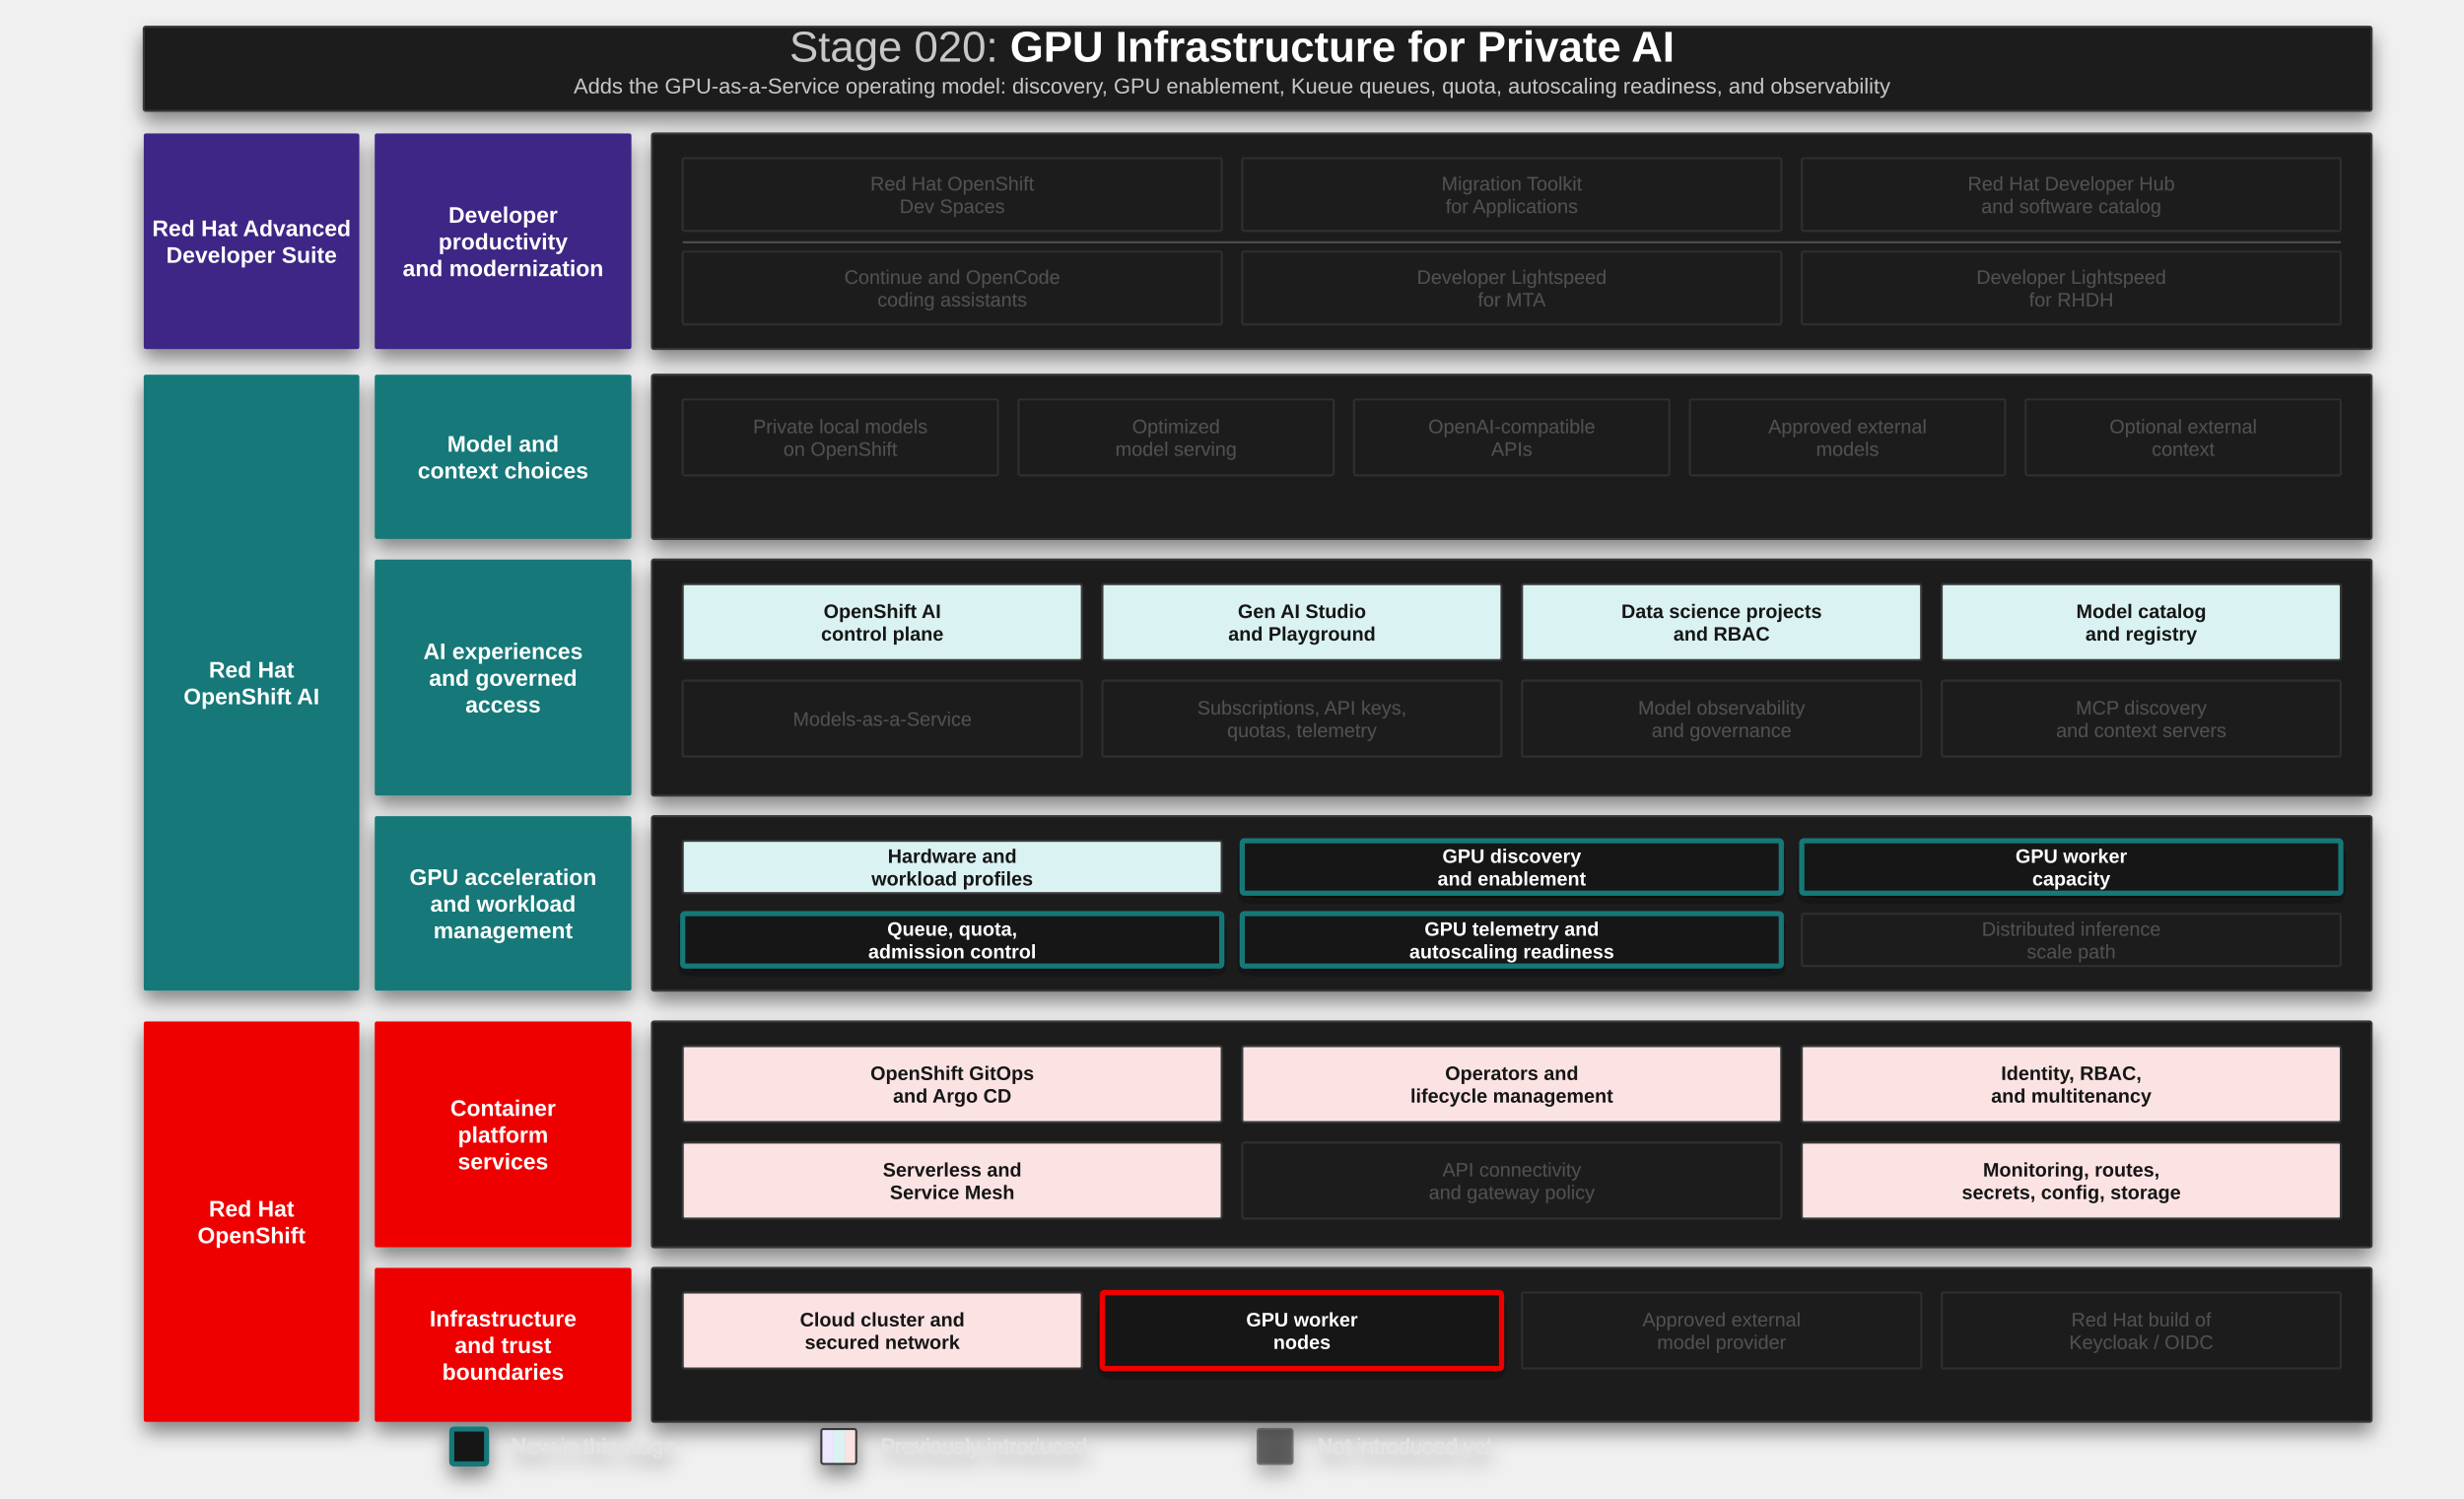
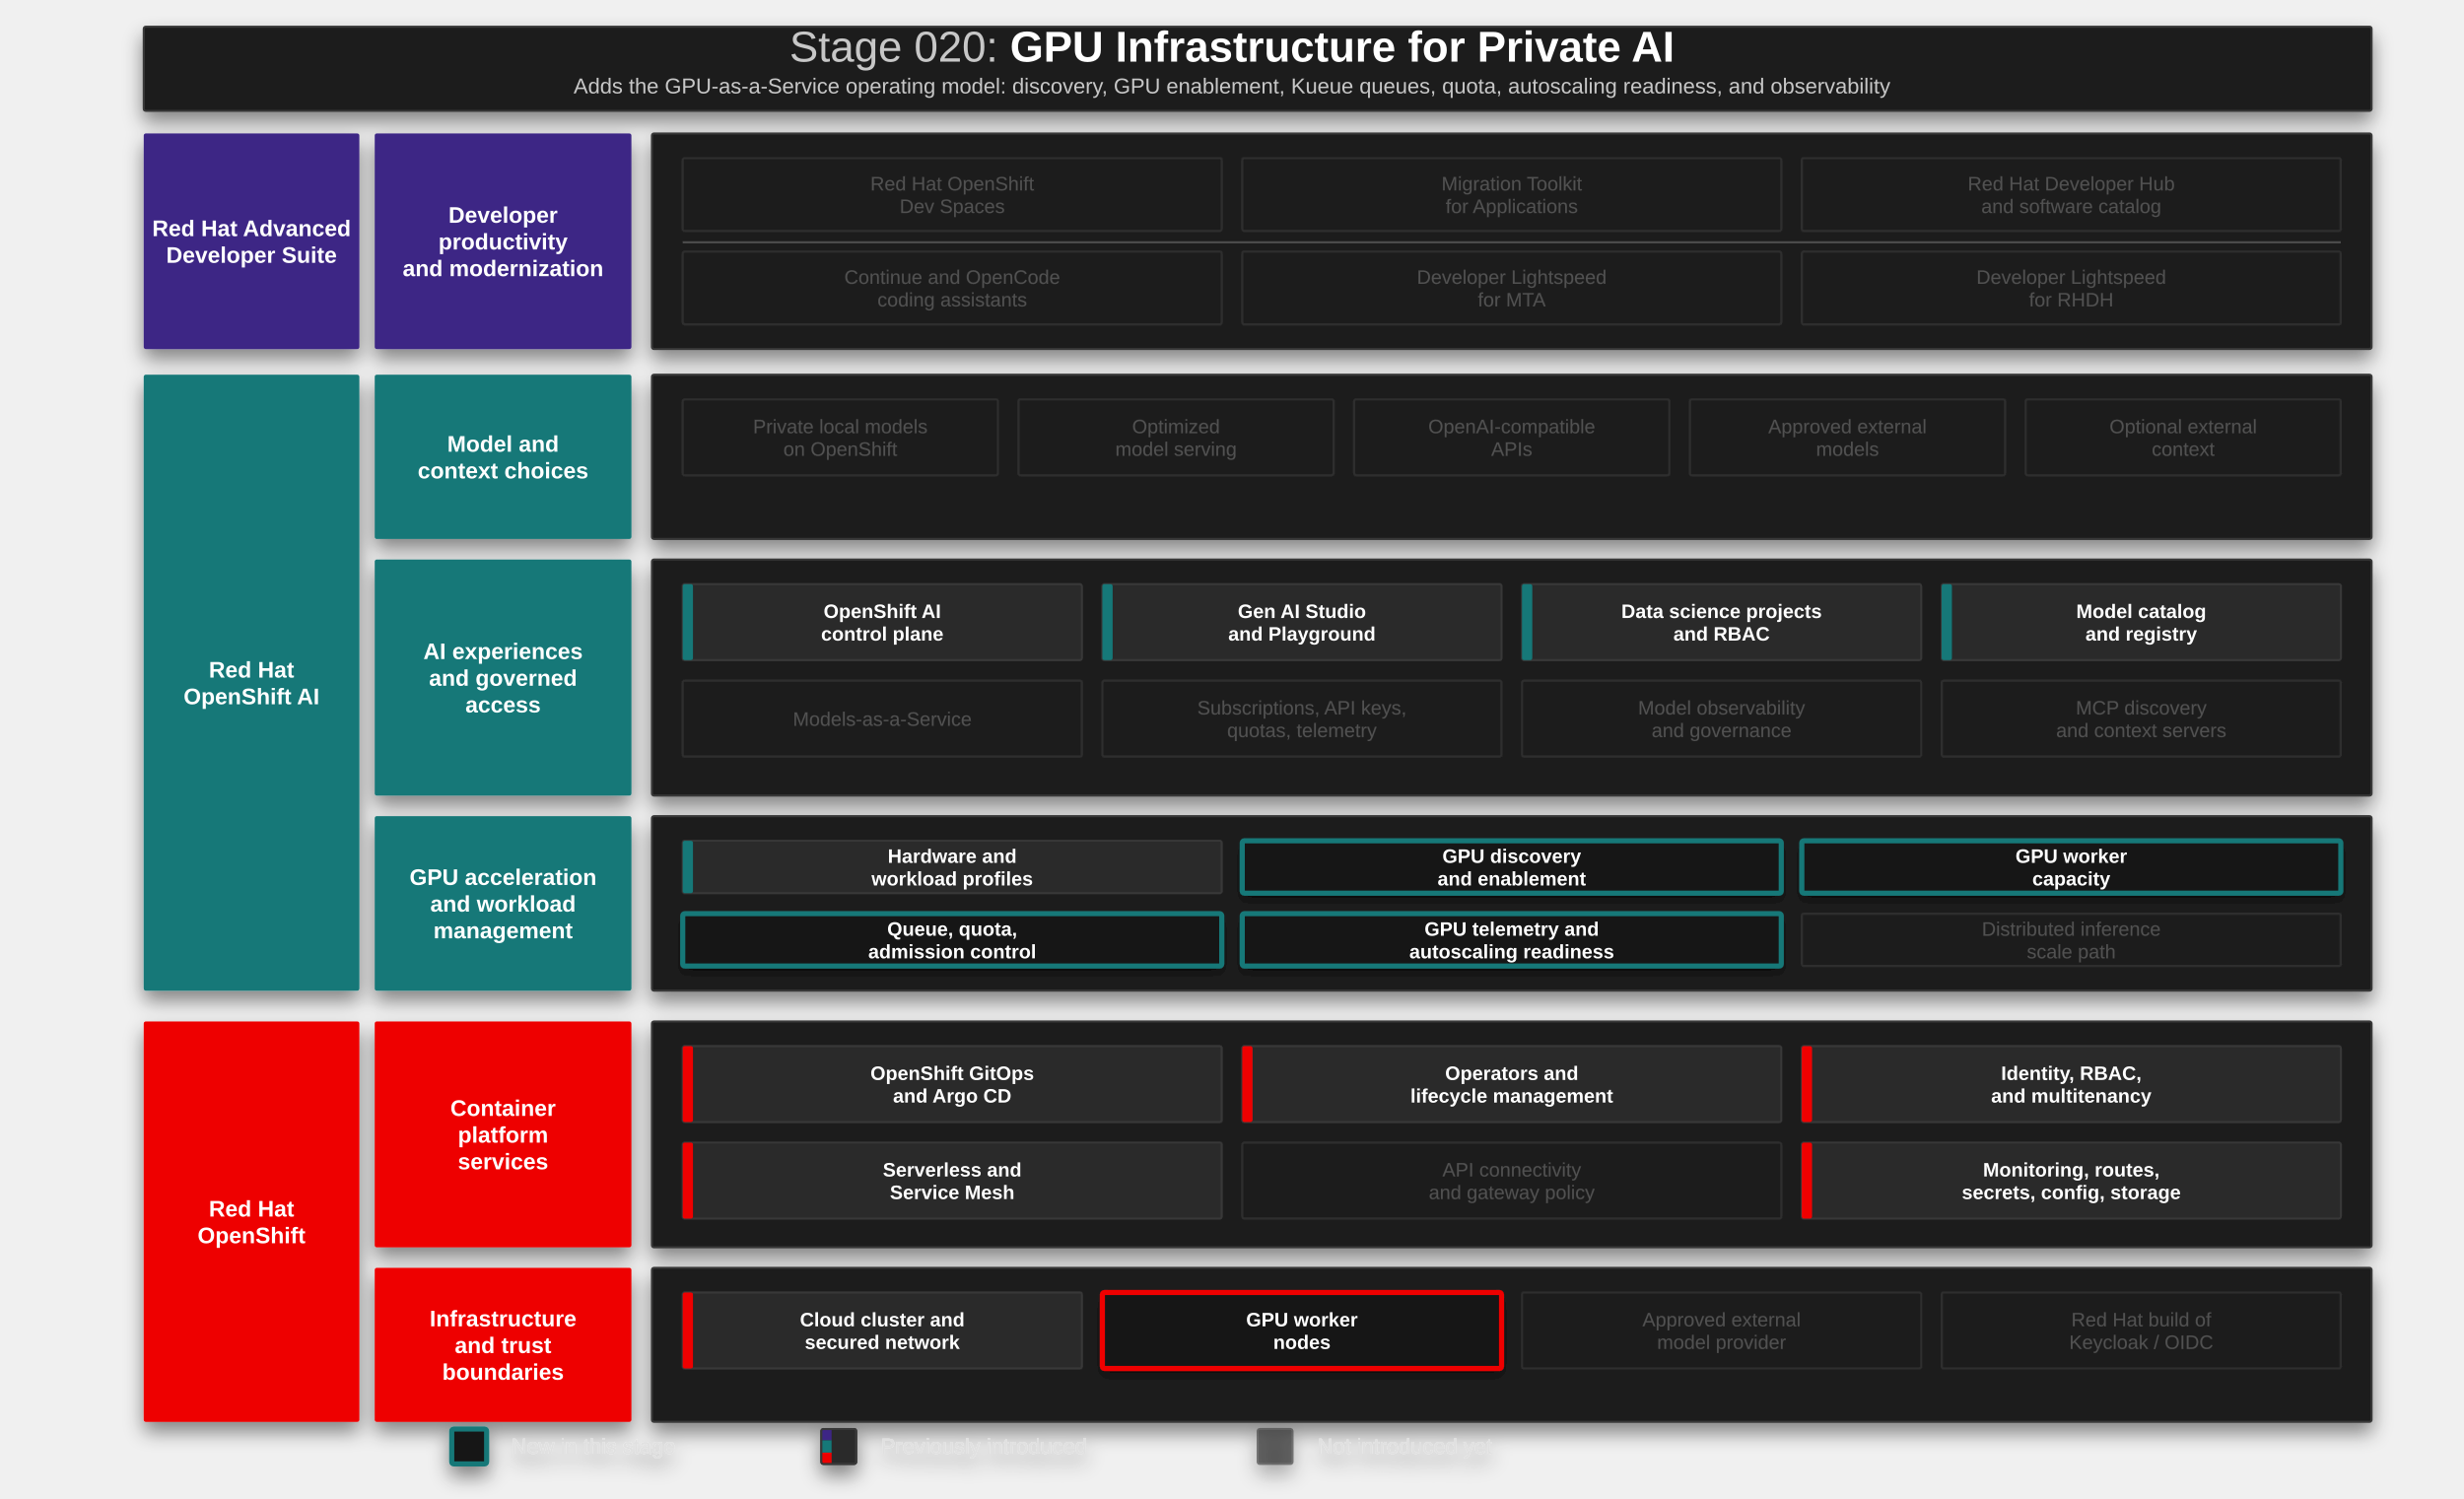
<svg xmlns="http://www.w3.org/2000/svg" width="2400" height="1460" viewBox="0 0 2400 1460" role="img" aria-labelledby="title desc">
  <style>.display{font-family:'Red Hat Display','Arial',sans-serif}.body{font-family:'Red Hat Text','Arial',sans-serif}</style>
  <defs>
    <filter id="lift" x="-20%" y="-20%" width="140%" height="140%">
      <feDropShadow dx="0" dy="6" stdDeviation="5" flood-color="#000" flood-opacity="0.55" />
    </filter>
    <filter id="panelShadow" x="-8%" y="-8%" width="116%" height="116%">
      <feDropShadow dx="0" dy="10" stdDeviation="9" flood-color="#000" flood-opacity="0.45" />
    </filter>
  </defs>
  <g filter="url(#panelShadow)">
    <rect x="140" y="26" width="2170" height="82" rx="2" fill="#1f1f1f" stroke="#383838" stroke-width="2" />
    <text x="1200" y="60" class="display" font-size="42" fill="#ffffff" font-weight="700" text-anchor="middle">
      <tspan fill="#c7c7c7" font-weight="500">Stage 020:</tspan> GPU Infrastructure for Private AI</text>
    <text x="1200" y="91" class="body" font-size="21" fill="#c7c7c7" text-anchor="middle">Adds the GPU-as-a-Service operating model: discovery, GPU enablement, Kueue queues, quota, autoscaling readiness, and observability</text>
    <rect x="140" y="130" width="210" height="210" rx="2" fill="#3d2785" stroke="#3d2785" stroke-width="0" />
    <text x="245" y="230" class="body" font-size="22" fill="#ffffff" font-weight="700" text-anchor="middle">Red Hat Advanced</text>
    <text x="245" y="256" class="body" font-size="22" fill="#ffffff" font-weight="700" text-anchor="middle">Developer Suite</text>
    <rect x="140" y="365" width="210" height="600" rx="2" fill="#147878" stroke="#147878" stroke-width="0" />
    <text x="245" y="660" class="body" font-size="22" fill="#ffffff" font-weight="700" text-anchor="middle">Red Hat</text>
    <text x="245" y="686" class="body" font-size="22" fill="#ffffff" font-weight="700" text-anchor="middle">OpenShift AI</text>
    <rect x="140" y="995" width="210" height="390" rx="2" fill="#ee0000" stroke="#ee0000" stroke-width="0" />
    <text x="245" y="1185" class="body" font-size="22" fill="#ffffff" font-weight="700" text-anchor="middle">Red Hat</text>
    <text x="245" y="1211" class="body" font-size="22" fill="#ffffff" font-weight="700" text-anchor="middle">OpenShift</text>
    <rect x="365" y="130" width="250" height="210" rx="2" fill="#3d2785" stroke="#3d2785" stroke-width="0" />
    <text x="490" y="217" class="body" font-size="22" fill="#ffffff" font-weight="700" text-anchor="middle">Developer</text>
    <text x="490" y="243" class="body" font-size="22" fill="#ffffff" font-weight="700" text-anchor="middle">productivity</text>
    <text x="490" y="269" class="body" font-size="22" fill="#ffffff" font-weight="700" text-anchor="middle">and modernization</text>
    <rect x="635" y="130" width="1675" height="210" rx="2" fill="#1f1f1f" stroke="#383838" stroke-width="2" />
    <g opacity="0.62">
      <rect x="665" y="154" width="525" height="71" rx="2" fill="#1f1f1f" stroke="#383838" stroke-width="2" />
      <text x="927.5" y="185.5" class="body" font-size="19" fill="#707070" font-weight="450" text-anchor="middle">Red Hat OpenShift</text>
      <text x="927.5" y="207.5" class="body" font-size="19" fill="#707070" font-weight="450" text-anchor="middle">Dev Spaces</text>
    </g>
    <g opacity="0.62">
      <rect x="1210" y="154" width="525" height="71" rx="2" fill="#1f1f1f" stroke="#383838" stroke-width="2" />
      <text x="1472.5" y="185.5" class="body" font-size="19" fill="#707070" font-weight="450" text-anchor="middle">Migration Toolkit</text>
      <text x="1472.5" y="207.5" class="body" font-size="19" fill="#707070" font-weight="450" text-anchor="middle">for Applications</text>
    </g>
    <g opacity="0.62">
      <rect x="1755" y="154" width="525" height="71" rx="2" fill="#1f1f1f" stroke="#383838" stroke-width="2" />
      <text x="2017.5" y="185.5" class="body" font-size="19" fill="#707070" font-weight="450" text-anchor="middle">Red Hat Developer Hub</text>
      <text x="2017.5" y="207.5" class="body" font-size="19" fill="#707070" font-weight="450" text-anchor="middle">and software catalog</text>
    </g>
    <g opacity="0.62">
      <rect x="665" y="245" width="525" height="71" rx="2" fill="#1f1f1f" stroke="#383838" stroke-width="2" />
      <text x="927.5" y="276.5" class="body" font-size="19" fill="#707070" font-weight="450" text-anchor="middle">Continue and OpenCode</text>
      <text x="927.5" y="298.5" class="body" font-size="19" fill="#707070" font-weight="450" text-anchor="middle">coding assistants</text>
    </g>
    <g opacity="0.62">
      <rect x="1210" y="245" width="525" height="71" rx="2" fill="#1f1f1f" stroke="#383838" stroke-width="2" />
      <text x="1472.5" y="276.5" class="body" font-size="19" fill="#707070" font-weight="450" text-anchor="middle">Developer Lightspeed</text>
      <text x="1472.5" y="298.5" class="body" font-size="19" fill="#707070" font-weight="450" text-anchor="middle">for MTA</text>
    </g>
    <g opacity="0.62">
      <rect x="1755" y="245" width="525" height="71" rx="2" fill="#1f1f1f" stroke="#383838" stroke-width="2" />
      <text x="2017.5" y="276.5" class="body" font-size="19" fill="#707070" font-weight="450" text-anchor="middle">Developer Lightspeed</text>
      <text x="2017.5" y="298.5" class="body" font-size="19" fill="#707070" font-weight="450" text-anchor="middle">for RHDH</text>
    </g>
    <line x1="665" y1="236" x2="2280" y2="236" stroke="#4d4d4d" stroke-width="2" />
    <rect x="365" y="365" width="250" height="160" rx="2" fill="#147878" stroke="#147878" stroke-width="0" />
    <text x="490" y="440" class="body" font-size="22" fill="#ffffff" font-weight="700" text-anchor="middle">Model and</text>
    <text x="490" y="466" class="body" font-size="22" fill="#ffffff" font-weight="700" text-anchor="middle">context choices</text>
    <rect x="635" y="365" width="1675" height="160" rx="2" fill="#1f1f1f" stroke="#383838" stroke-width="2" />
    <g opacity="0.62">
      <rect x="665" y="389" width="307" height="74" rx="2" fill="#1f1f1f" stroke="#383838" stroke-width="2" />
      <text x="818.5" y="422" class="body" font-size="19" fill="#707070" font-weight="450" text-anchor="middle">Private local models</text>
      <text x="818.5" y="444" class="body" font-size="19" fill="#707070" font-weight="450" text-anchor="middle">on OpenShift</text>
    </g>
    <g opacity="0.62">
      <rect x="992" y="389" width="307" height="74" rx="2" fill="#1f1f1f" stroke="#383838" stroke-width="2" />
      <text x="1145.5" y="422" class="body" font-size="19" fill="#707070" font-weight="450" text-anchor="middle">Optimized</text>
      <text x="1145.5" y="444" class="body" font-size="19" fill="#707070" font-weight="450" text-anchor="middle">model serving</text>
    </g>
    <g opacity="0.62">
      <rect x="1319" y="389" width="307" height="74" rx="2" fill="#1f1f1f" stroke="#383838" stroke-width="2" />
      <text x="1472.5" y="422" class="body" font-size="19" fill="#707070" font-weight="450" text-anchor="middle">OpenAI-compatible</text>
      <text x="1472.5" y="444" class="body" font-size="19" fill="#707070" font-weight="450" text-anchor="middle">APIs</text>
    </g>
    <g opacity="0.62">
      <rect x="1646" y="389" width="307" height="74" rx="2" fill="#1f1f1f" stroke="#383838" stroke-width="2" />
      <text x="1799.5" y="422" class="body" font-size="19" fill="#707070" font-weight="450" text-anchor="middle">Approved external</text>
      <text x="1799.5" y="444" class="body" font-size="19" fill="#707070" font-weight="450" text-anchor="middle">models</text>
    </g>
    <g opacity="0.62">
      <rect x="1973" y="389" width="307" height="74" rx="2" fill="#1f1f1f" stroke="#383838" stroke-width="2" />
      <text x="2126.5" y="422" class="body" font-size="19" fill="#707070" font-weight="450" text-anchor="middle">Optional external</text>
      <text x="2126.5" y="444" class="body" font-size="19" fill="#707070" font-weight="450" text-anchor="middle">context</text>
    </g>
    <rect x="365" y="545" width="250" height="230" rx="2" fill="#147878" stroke="#147878" stroke-width="0" />
    <text x="490" y="642" class="body" font-size="22" fill="#ffffff" font-weight="700" text-anchor="middle">AI experiences</text>
    <text x="490" y="668" class="body" font-size="22" fill="#ffffff" font-weight="700" text-anchor="middle">and governed</text>
    <text x="490" y="694" class="body" font-size="22" fill="#ffffff" font-weight="700" text-anchor="middle">access</text>
    <rect x="635" y="545" width="1675" height="230" rx="2" fill="#1f1f1f" stroke="#383838" stroke-width="2" />
    <g>
-       <rect x="665" y="569" width="388.75" height="74" rx="2" fill="#daf2f2" stroke="#383838" stroke-width="2" />
-       <text x="859.375" y="602" class="body" font-size="19" fill="#151515" font-weight="650" text-anchor="middle">OpenShift AI</text>
-       <text x="859.375" y="624" class="body" font-size="19" fill="#151515" font-weight="650" text-anchor="middle">control plane</text>
-     </g>
-     <g>
-       <rect x="1073.75" y="569" width="388.75" height="74" rx="2" fill="#daf2f2" stroke="#383838" stroke-width="2" />
-       <text x="1268.125" y="602" class="body" font-size="19" fill="#151515" font-weight="650" text-anchor="middle">Gen AI Studio</text>
-       <text x="1268.125" y="624" class="body" font-size="19" fill="#151515" font-weight="650" text-anchor="middle">and Playground</text>
-     </g>
-     <g>
-       <rect x="1482.5" y="569" width="388.75" height="74" rx="2" fill="#daf2f2" stroke="#383838" stroke-width="2" />
-       <text x="1676.875" y="602" class="body" font-size="19" fill="#151515" font-weight="650" text-anchor="middle">Data science projects</text>
-       <text x="1676.875" y="624" class="body" font-size="19" fill="#151515" font-weight="650" text-anchor="middle">and RBAC</text>
-     </g>
-     <g>
-       <rect x="1891.25" y="569" width="388.75" height="74" rx="2" fill="#daf2f2" stroke="#383838" stroke-width="2" />
-       <text x="2085.625" y="602" class="body" font-size="19" fill="#151515" font-weight="650" text-anchor="middle">Model catalog</text>
-       <text x="2085.625" y="624" class="body" font-size="19" fill="#151515" font-weight="650" text-anchor="middle">and registry</text>
+       <rect x="665" y="569" width="388.75" height="74" rx="2" fill="#292929" stroke="#383838" stroke-width="2" />
+       <rect x="665" y="569" width="10" height="74" rx="2" fill="#147878" stroke="#147878" stroke-width="0" />
+       <text x="859.375" y="602" class="body" font-size="19" fill="#ffffff" font-weight="550" text-anchor="middle">OpenShift AI</text>
+       <text x="859.375" y="624" class="body" font-size="19" fill="#ffffff" font-weight="550" text-anchor="middle">control plane</text>
+     </g>
+     <g>
+       <rect x="1073.75" y="569" width="388.75" height="74" rx="2" fill="#292929" stroke="#383838" stroke-width="2" />
+       <rect x="1073.75" y="569" width="10" height="74" rx="2" fill="#147878" stroke="#147878" stroke-width="0" />
+       <text x="1268.125" y="602" class="body" font-size="19" fill="#ffffff" font-weight="550" text-anchor="middle">Gen AI Studio</text>
+       <text x="1268.125" y="624" class="body" font-size="19" fill="#ffffff" font-weight="550" text-anchor="middle">and Playground</text>
+     </g>
+     <g>
+       <rect x="1482.5" y="569" width="388.75" height="74" rx="2" fill="#292929" stroke="#383838" stroke-width="2" />
+       <rect x="1482.5" y="569" width="10" height="74" rx="2" fill="#147878" stroke="#147878" stroke-width="0" />
+       <text x="1676.875" y="602" class="body" font-size="19" fill="#ffffff" font-weight="550" text-anchor="middle">Data science projects</text>
+       <text x="1676.875" y="624" class="body" font-size="19" fill="#ffffff" font-weight="550" text-anchor="middle">and RBAC</text>
+     </g>
+     <g>
+       <rect x="1891.25" y="569" width="388.75" height="74" rx="2" fill="#292929" stroke="#383838" stroke-width="2" />
+       <rect x="1891.25" y="569" width="10" height="74" rx="2" fill="#147878" stroke="#147878" stroke-width="0" />
+       <text x="2085.625" y="602" class="body" font-size="19" fill="#ffffff" font-weight="550" text-anchor="middle">Model catalog</text>
+       <text x="2085.625" y="624" class="body" font-size="19" fill="#ffffff" font-weight="550" text-anchor="middle">and registry</text>
    </g>
    <g opacity="0.62">
      <rect x="665" y="663" width="388.75" height="74" rx="2" fill="#1f1f1f" stroke="#383838" stroke-width="2" />
      <text x="859.375" y="707" class="body" font-size="19" fill="#707070" font-weight="450" text-anchor="middle">Models-as-a-Service</text>
    </g>
    <g opacity="0.62">
      <rect x="1073.75" y="663" width="388.75" height="74" rx="2" fill="#1f1f1f" stroke="#383838" stroke-width="2" />
      <text x="1268.125" y="696" class="body" font-size="19" fill="#707070" font-weight="450" text-anchor="middle">Subscriptions, API keys,</text>
      <text x="1268.125" y="718" class="body" font-size="19" fill="#707070" font-weight="450" text-anchor="middle">quotas, telemetry</text>
    </g>
    <g opacity="0.62">
      <rect x="1482.5" y="663" width="388.75" height="74" rx="2" fill="#1f1f1f" stroke="#383838" stroke-width="2" />
      <text x="1676.875" y="696" class="body" font-size="19" fill="#707070" font-weight="450" text-anchor="middle">Model observability</text>
      <text x="1676.875" y="718" class="body" font-size="19" fill="#707070" font-weight="450" text-anchor="middle">and governance</text>
    </g>
    <g opacity="0.62">
      <rect x="1891.25" y="663" width="388.75" height="74" rx="2" fill="#1f1f1f" stroke="#383838" stroke-width="2" />
      <text x="2085.625" y="696" class="body" font-size="19" fill="#707070" font-weight="450" text-anchor="middle">MCP discovery</text>
      <text x="2085.625" y="718" class="body" font-size="19" fill="#707070" font-weight="450" text-anchor="middle">and context servers</text>
    </g>
    <rect x="365" y="795" width="250" height="170" rx="2" fill="#147878" stroke="#147878" stroke-width="0" />
    <text x="490" y="862" class="body" font-size="22" fill="#ffffff" font-weight="700" text-anchor="middle">GPU acceleration</text>
    <text x="490" y="888" class="body" font-size="22" fill="#ffffff" font-weight="700" text-anchor="middle">and workload</text>
    <text x="490" y="914" class="body" font-size="22" fill="#ffffff" font-weight="700" text-anchor="middle">management</text>
    <rect x="635" y="795" width="1675" height="170" rx="2" fill="#1f1f1f" stroke="#383838" stroke-width="2" />
    <g>
-       <rect x="665" y="819" width="525" height="51" rx="2" fill="#daf2f2" stroke="#383838" stroke-width="2" />
-       <text x="927.5" y="840.5" class="body" font-size="19" fill="#151515" font-weight="650" text-anchor="middle">Hardware and</text>
-       <text x="927.5" y="862.5" class="body" font-size="19" fill="#151515" font-weight="650" text-anchor="middle">workload profiles</text>
+       <rect x="665" y="819" width="525" height="51" rx="2" fill="#292929" stroke="#383838" stroke-width="2" />
+       <rect x="665" y="819" width="10" height="51" rx="2" fill="#147878" stroke="#147878" stroke-width="0" />
+       <text x="927.5" y="840.5" class="body" font-size="19" fill="#ffffff" font-weight="550" text-anchor="middle">Hardware and</text>
+       <text x="927.5" y="862.5" class="body" font-size="19" fill="#ffffff" font-weight="550" text-anchor="middle">workload profiles</text>
    </g>
    <g filter="url(#lift)">
      <rect x="1210" y="819" width="525" height="51" rx="2" fill="#151515" stroke="#147878" stroke-width="5" />
      <text x="1472.5" y="840.5" class="body" font-size="19" fill="#ffffff" font-weight="700" text-anchor="middle">GPU discovery</text>
      <text x="1472.5" y="862.5" class="body" font-size="19" fill="#ffffff" font-weight="700" text-anchor="middle">and enablement</text>
    </g>
    <g filter="url(#lift)">
      <rect x="1755" y="819" width="525" height="51" rx="2" fill="#151515" stroke="#147878" stroke-width="5" />
      <text x="2017.5" y="840.5" class="body" font-size="19" fill="#ffffff" font-weight="700" text-anchor="middle">GPU worker</text>
      <text x="2017.5" y="862.5" class="body" font-size="19" fill="#ffffff" font-weight="700" text-anchor="middle">capacity</text>
    </g>
    <g filter="url(#lift)">
      <rect x="665" y="890" width="525" height="51" rx="2" fill="#151515" stroke="#147878" stroke-width="5" />
      <text x="927.5" y="911.5" class="body" font-size="19" fill="#ffffff" font-weight="700" text-anchor="middle">Queue, quota,</text>
      <text x="927.5" y="933.5" class="body" font-size="19" fill="#ffffff" font-weight="700" text-anchor="middle">admission control</text>
    </g>
    <g filter="url(#lift)">
      <rect x="1210" y="890" width="525" height="51" rx="2" fill="#151515" stroke="#147878" stroke-width="5" />
      <text x="1472.5" y="911.5" class="body" font-size="19" fill="#ffffff" font-weight="700" text-anchor="middle">GPU telemetry and</text>
      <text x="1472.5" y="933.5" class="body" font-size="19" fill="#ffffff" font-weight="700" text-anchor="middle">autoscaling readiness</text>
    </g>
    <g opacity="0.62">
      <rect x="1755" y="890" width="525" height="51" rx="2" fill="#1f1f1f" stroke="#383838" stroke-width="2" />
      <text x="2017.5" y="911.5" class="body" font-size="19" fill="#707070" font-weight="450" text-anchor="middle">Distributed inference</text>
      <text x="2017.5" y="933.5" class="body" font-size="19" fill="#707070" font-weight="450" text-anchor="middle">scale path</text>
    </g>
    <rect x="365" y="995" width="250" height="220" rx="2" fill="#ee0000" stroke="#ee0000" stroke-width="0" />
    <text x="490" y="1087" class="body" font-size="22" fill="#ffffff" font-weight="700" text-anchor="middle">Container</text>
    <text x="490" y="1113" class="body" font-size="22" fill="#ffffff" font-weight="700" text-anchor="middle">platform</text>
    <text x="490" y="1139" class="body" font-size="22" fill="#ffffff" font-weight="700" text-anchor="middle">services</text>
    <rect x="635" y="995" width="1675" height="220" rx="2" fill="#1f1f1f" stroke="#383838" stroke-width="2" />
    <g>
-       <rect x="665" y="1019" width="525" height="74" rx="2" fill="#fce3e3" stroke="#383838" stroke-width="2" />
-       <text x="927.5" y="1052" class="body" font-size="19" fill="#151515" font-weight="650" text-anchor="middle">OpenShift GitOps</text>
-       <text x="927.5" y="1074" class="body" font-size="19" fill="#151515" font-weight="650" text-anchor="middle">and Argo CD</text>
-     </g>
-     <g>
-       <rect x="1210" y="1019" width="525" height="74" rx="2" fill="#fce3e3" stroke="#383838" stroke-width="2" />
-       <text x="1472.5" y="1052" class="body" font-size="19" fill="#151515" font-weight="650" text-anchor="middle">Operators and</text>
-       <text x="1472.5" y="1074" class="body" font-size="19" fill="#151515" font-weight="650" text-anchor="middle">lifecycle management</text>
-     </g>
-     <g>
-       <rect x="1755" y="1019" width="525" height="74" rx="2" fill="#fce3e3" stroke="#383838" stroke-width="2" />
-       <text x="2017.5" y="1052" class="body" font-size="19" fill="#151515" font-weight="650" text-anchor="middle">Identity, RBAC,</text>
-       <text x="2017.5" y="1074" class="body" font-size="19" fill="#151515" font-weight="650" text-anchor="middle">and multitenancy</text>
-     </g>
-     <g>
-       <rect x="665" y="1113" width="525" height="74" rx="2" fill="#fce3e3" stroke="#383838" stroke-width="2" />
-       <text x="927.5" y="1146" class="body" font-size="19" fill="#151515" font-weight="650" text-anchor="middle">Serverless and</text>
-       <text x="927.5" y="1168" class="body" font-size="19" fill="#151515" font-weight="650" text-anchor="middle">Service Mesh</text>
+       <rect x="665" y="1019" width="525" height="74" rx="2" fill="#292929" stroke="#383838" stroke-width="2" />
+       <rect x="665" y="1019" width="10" height="74" rx="2" fill="#ee0000" stroke="#ee0000" stroke-width="0" />
+       <text x="927.5" y="1052" class="body" font-size="19" fill="#ffffff" font-weight="550" text-anchor="middle">OpenShift GitOps</text>
+       <text x="927.5" y="1074" class="body" font-size="19" fill="#ffffff" font-weight="550" text-anchor="middle">and Argo CD</text>
+     </g>
+     <g>
+       <rect x="1210" y="1019" width="525" height="74" rx="2" fill="#292929" stroke="#383838" stroke-width="2" />
+       <rect x="1210" y="1019" width="10" height="74" rx="2" fill="#ee0000" stroke="#ee0000" stroke-width="0" />
+       <text x="1472.5" y="1052" class="body" font-size="19" fill="#ffffff" font-weight="550" text-anchor="middle">Operators and</text>
+       <text x="1472.5" y="1074" class="body" font-size="19" fill="#ffffff" font-weight="550" text-anchor="middle">lifecycle management</text>
+     </g>
+     <g>
+       <rect x="1755" y="1019" width="525" height="74" rx="2" fill="#292929" stroke="#383838" stroke-width="2" />
+       <rect x="1755" y="1019" width="10" height="74" rx="2" fill="#ee0000" stroke="#ee0000" stroke-width="0" />
+       <text x="2017.5" y="1052" class="body" font-size="19" fill="#ffffff" font-weight="550" text-anchor="middle">Identity, RBAC,</text>
+       <text x="2017.5" y="1074" class="body" font-size="19" fill="#ffffff" font-weight="550" text-anchor="middle">and multitenancy</text>
+     </g>
+     <g>
+       <rect x="665" y="1113" width="525" height="74" rx="2" fill="#292929" stroke="#383838" stroke-width="2" />
+       <rect x="665" y="1113" width="10" height="74" rx="2" fill="#ee0000" stroke="#ee0000" stroke-width="0" />
+       <text x="927.5" y="1146" class="body" font-size="19" fill="#ffffff" font-weight="550" text-anchor="middle">Serverless and</text>
+       <text x="927.5" y="1168" class="body" font-size="19" fill="#ffffff" font-weight="550" text-anchor="middle">Service Mesh</text>
    </g>
    <g opacity="0.62">
      <rect x="1210" y="1113" width="525" height="74" rx="2" fill="#1f1f1f" stroke="#383838" stroke-width="2" />
      <text x="1472.5" y="1146" class="body" font-size="19" fill="#707070" font-weight="450" text-anchor="middle">API connectivity</text>
      <text x="1472.5" y="1168" class="body" font-size="19" fill="#707070" font-weight="450" text-anchor="middle">and gateway policy</text>
    </g>
    <g>
-       <rect x="1755" y="1113" width="525" height="74" rx="2" fill="#fce3e3" stroke="#383838" stroke-width="2" />
-       <text x="2017.5" y="1146" class="body" font-size="19" fill="#151515" font-weight="650" text-anchor="middle">Monitoring, routes,</text>
-       <text x="2017.5" y="1168" class="body" font-size="19" fill="#151515" font-weight="650" text-anchor="middle">secrets, config, storage</text>
+       <rect x="1755" y="1113" width="525" height="74" rx="2" fill="#292929" stroke="#383838" stroke-width="2" />
+       <rect x="1755" y="1113" width="10" height="74" rx="2" fill="#ee0000" stroke="#ee0000" stroke-width="0" />
+       <text x="2017.5" y="1146" class="body" font-size="19" fill="#ffffff" font-weight="550" text-anchor="middle">Monitoring, routes,</text>
+       <text x="2017.5" y="1168" class="body" font-size="19" fill="#ffffff" font-weight="550" text-anchor="middle">secrets, config, storage</text>
    </g>
    <rect x="365" y="1235" width="250" height="150" rx="2" fill="#ee0000" stroke="#ee0000" stroke-width="0" />
    <text x="490" y="1292" class="body" font-size="22" fill="#ffffff" font-weight="700" text-anchor="middle">Infrastructure</text>
    <text x="490" y="1318" class="body" font-size="22" fill="#ffffff" font-weight="700" text-anchor="middle">and trust</text>
    <text x="490" y="1344" class="body" font-size="22" fill="#ffffff" font-weight="700" text-anchor="middle">boundaries</text>
    <rect x="635" y="1235" width="1675" height="150" rx="2" fill="#1f1f1f" stroke="#383838" stroke-width="2" />
    <g>
-       <rect x="665" y="1259" width="388.75" height="74" rx="2" fill="#fce3e3" stroke="#383838" stroke-width="2" />
-       <text x="859.375" y="1292" class="body" font-size="19" fill="#151515" font-weight="650" text-anchor="middle">Cloud cluster and</text>
-       <text x="859.375" y="1314" class="body" font-size="19" fill="#151515" font-weight="650" text-anchor="middle">secured network</text>
+       <rect x="665" y="1259" width="388.75" height="74" rx="2" fill="#292929" stroke="#383838" stroke-width="2" />
+       <rect x="665" y="1259" width="10" height="74" rx="2" fill="#ee0000" stroke="#ee0000" stroke-width="0" />
+       <text x="859.375" y="1292" class="body" font-size="19" fill="#ffffff" font-weight="550" text-anchor="middle">Cloud cluster and</text>
+       <text x="859.375" y="1314" class="body" font-size="19" fill="#ffffff" font-weight="550" text-anchor="middle">secured network</text>
    </g>
    <g filter="url(#lift)">
      <rect x="1073.75" y="1259" width="388.75" height="74" rx="2" fill="#151515" stroke="#ee0000" stroke-width="5" />
      <text x="1268.125" y="1292" class="body" font-size="19" fill="#ffffff" font-weight="700" text-anchor="middle">GPU worker</text>
      <text x="1268.125" y="1314" class="body" font-size="19" fill="#ffffff" font-weight="700" text-anchor="middle">nodes</text>
    </g>
    <g opacity="0.62">
      <rect x="1482.5" y="1259" width="388.75" height="74" rx="2" fill="#1f1f1f" stroke="#383838" stroke-width="2" />
      <text x="1676.875" y="1292" class="body" font-size="19" fill="#707070" font-weight="450" text-anchor="middle">Approved external</text>
      <text x="1676.875" y="1314" class="body" font-size="19" fill="#707070" font-weight="450" text-anchor="middle">model provider</text>
    </g>
    <g opacity="0.62">
      <rect x="1891.25" y="1259" width="388.75" height="74" rx="2" fill="#1f1f1f" stroke="#383838" stroke-width="2" />
      <text x="2085.625" y="1292" class="body" font-size="19" fill="#707070" font-weight="450" text-anchor="middle">Red Hat build of</text>
      <text x="2085.625" y="1314" class="body" font-size="19" fill="#707070" font-weight="450" text-anchor="middle">Keycloak / OIDC</text>
    </g>
    <rect x="440" y="1392" width="34" height="34" rx="2" fill="#151515" stroke="#147878" stroke-width="5" />
    <text x="498" y="1416" class="body" font-size="21" fill="#e0e0e0">New in this stage</text>
-     <rect x="800" y="1392" width="12" height="34" rx="2" fill="#ece6ff" stroke="#383838" stroke-width="0" />
-     <rect x="812" y="1392" width="11" height="34" rx="2" fill="#daf2f2" stroke="#383838" stroke-width="0" />
-     <rect x="823" y="1392" width="11" height="34" rx="2" fill="#fce3e3" stroke="#383838" stroke-width="0" />
+     <rect x="800" y="1392" width="34" height="34" rx="2" fill="#292929" stroke="#383838" stroke-width="2" />
+     <rect x="800" y="1392" width="10" height="11" rx="0" fill="#3d2785" stroke="#3d2785" stroke-width="0" />
+     <rect x="800" y="1403" width="10" height="12" rx="0" fill="#147878" stroke="#147878" stroke-width="0" />
+     <rect x="800" y="1415" width="10" height="11" rx="0" fill="#ee0000" stroke="#ee0000" stroke-width="0" />
    <rect x="800" y="1392" width="34" height="34" rx="2" fill="none" stroke="#383838" stroke-width="2" />
    <text x="858" y="1416" class="body" font-size="21" fill="#e0e0e0">Previously introduced</text>
    <rect x="1225" y="1392" width="34" height="34" rx="2" fill="#1f1f1f" stroke="#383838" stroke-width="2" opacity="0.62" />
    <text x="1283" y="1416" class="body" font-size="21" fill="#e0e0e0">Not introduced yet</text>
  </g>
</svg>
